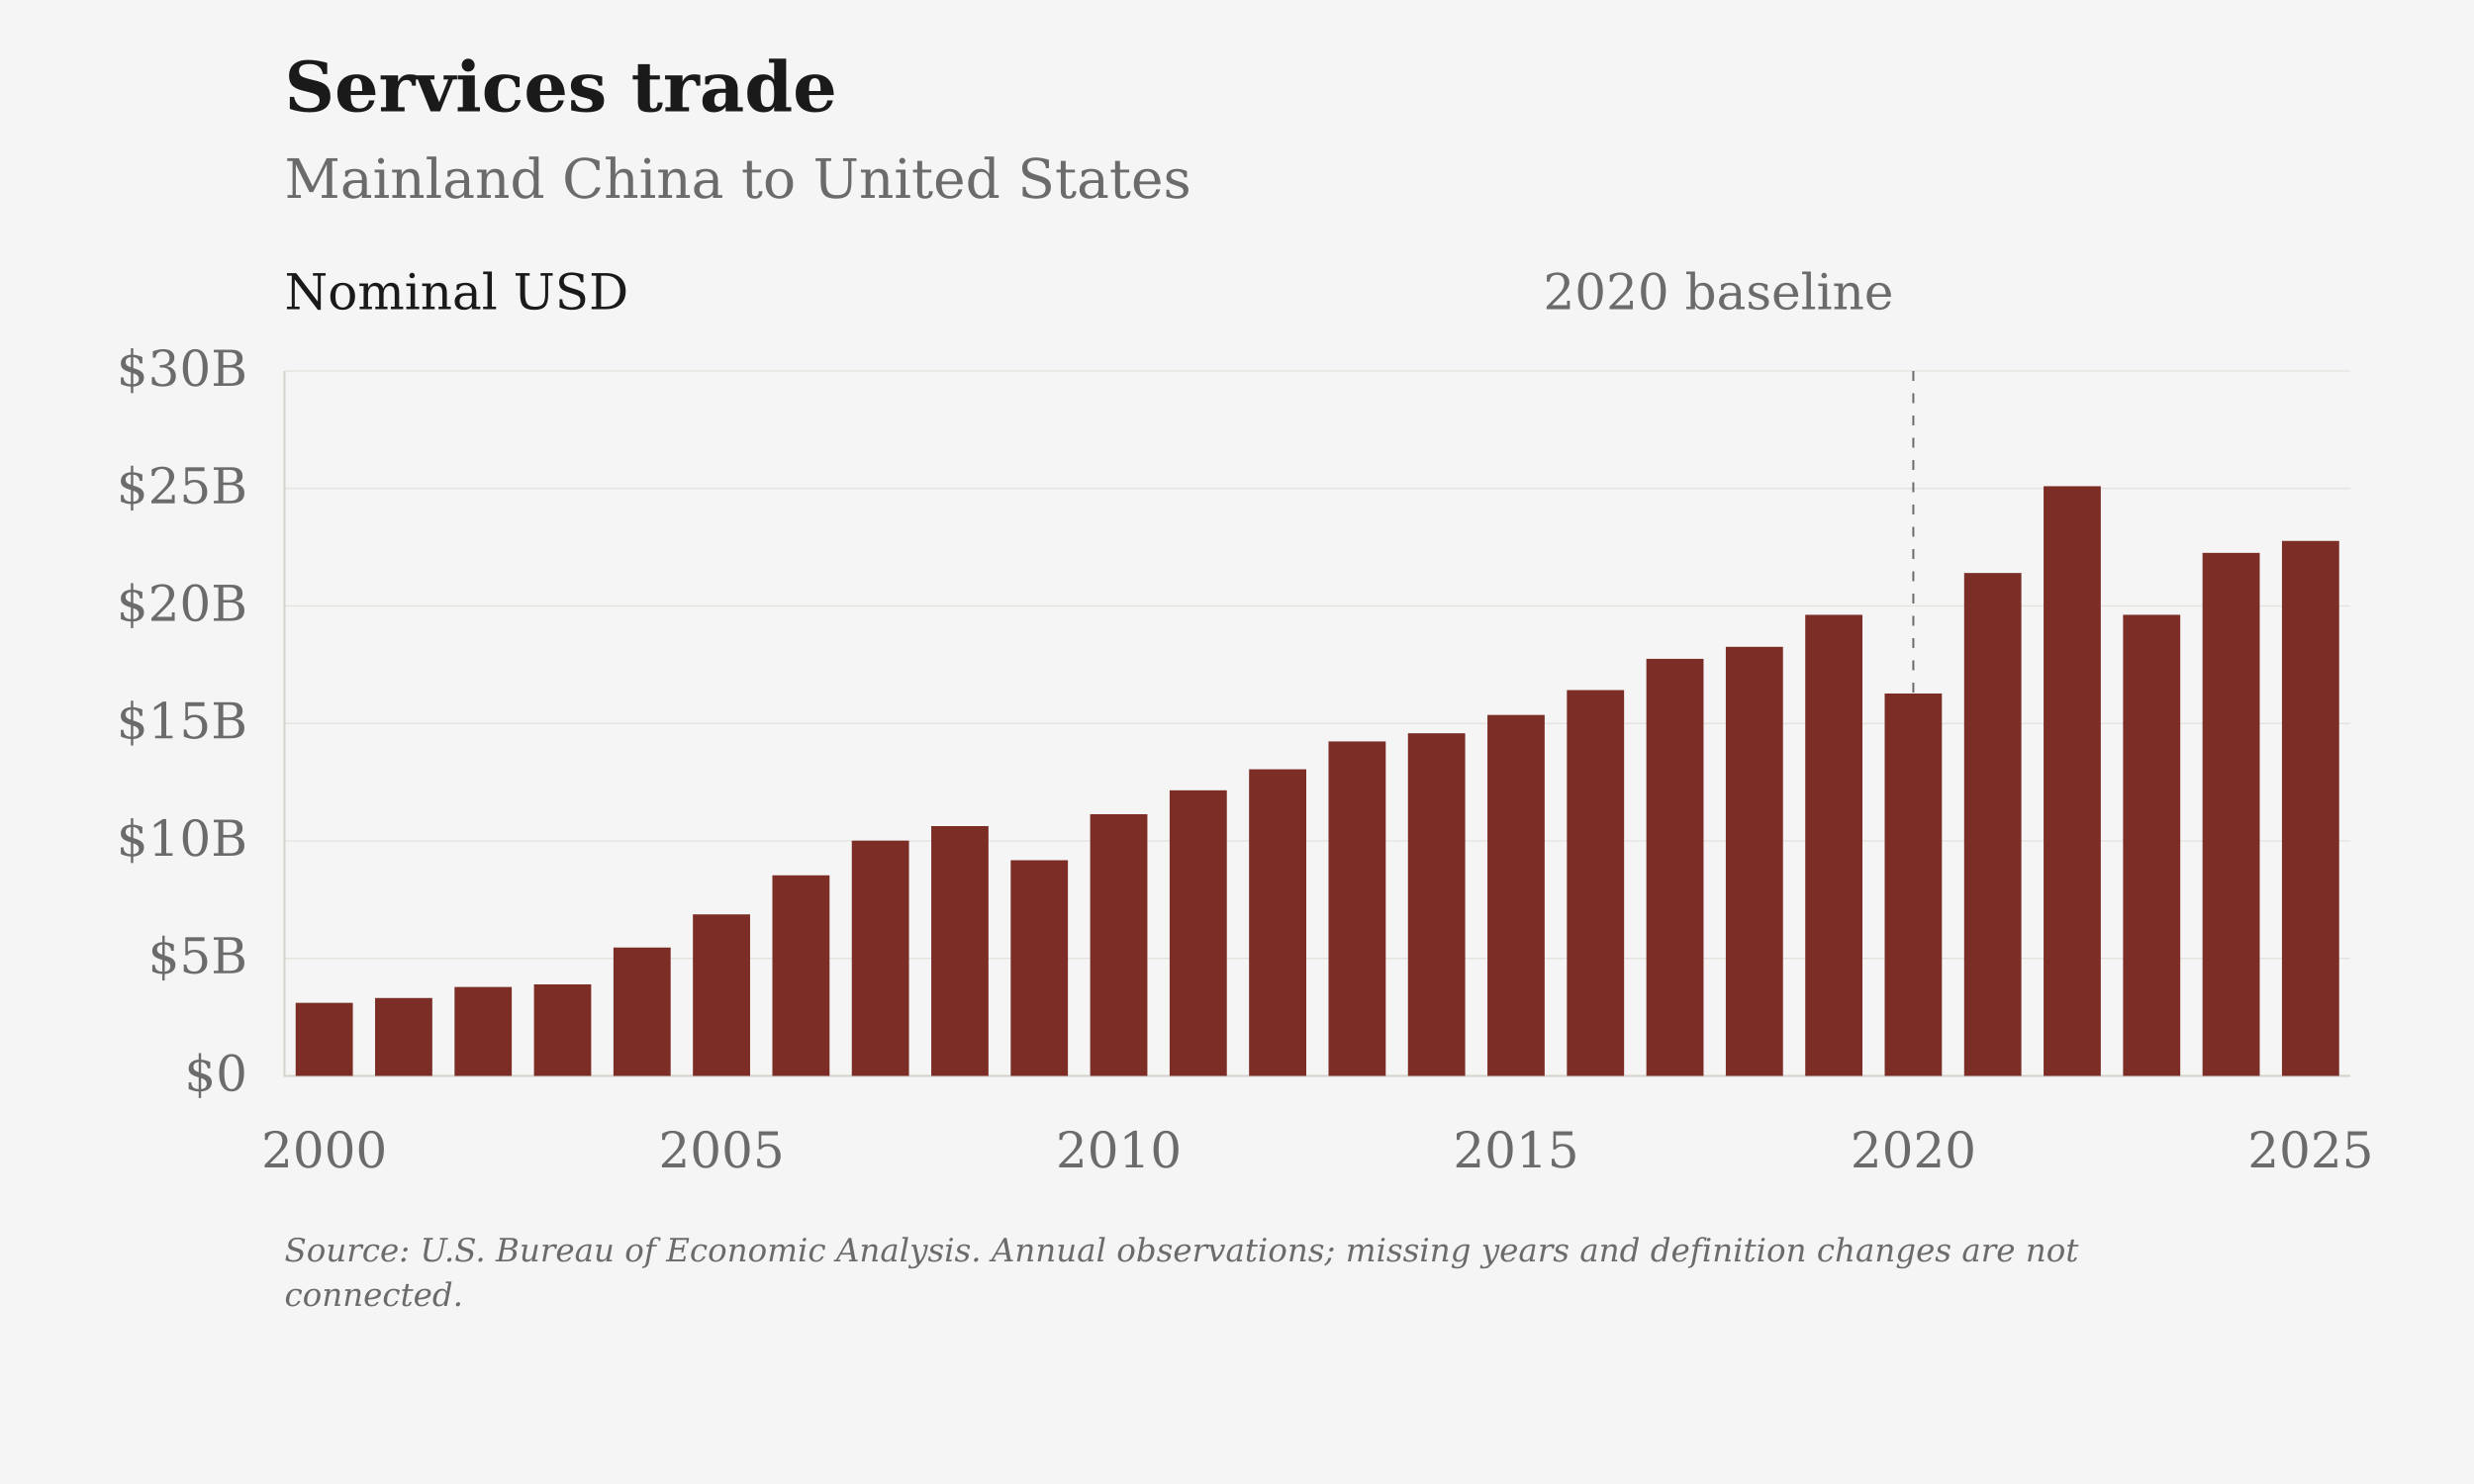
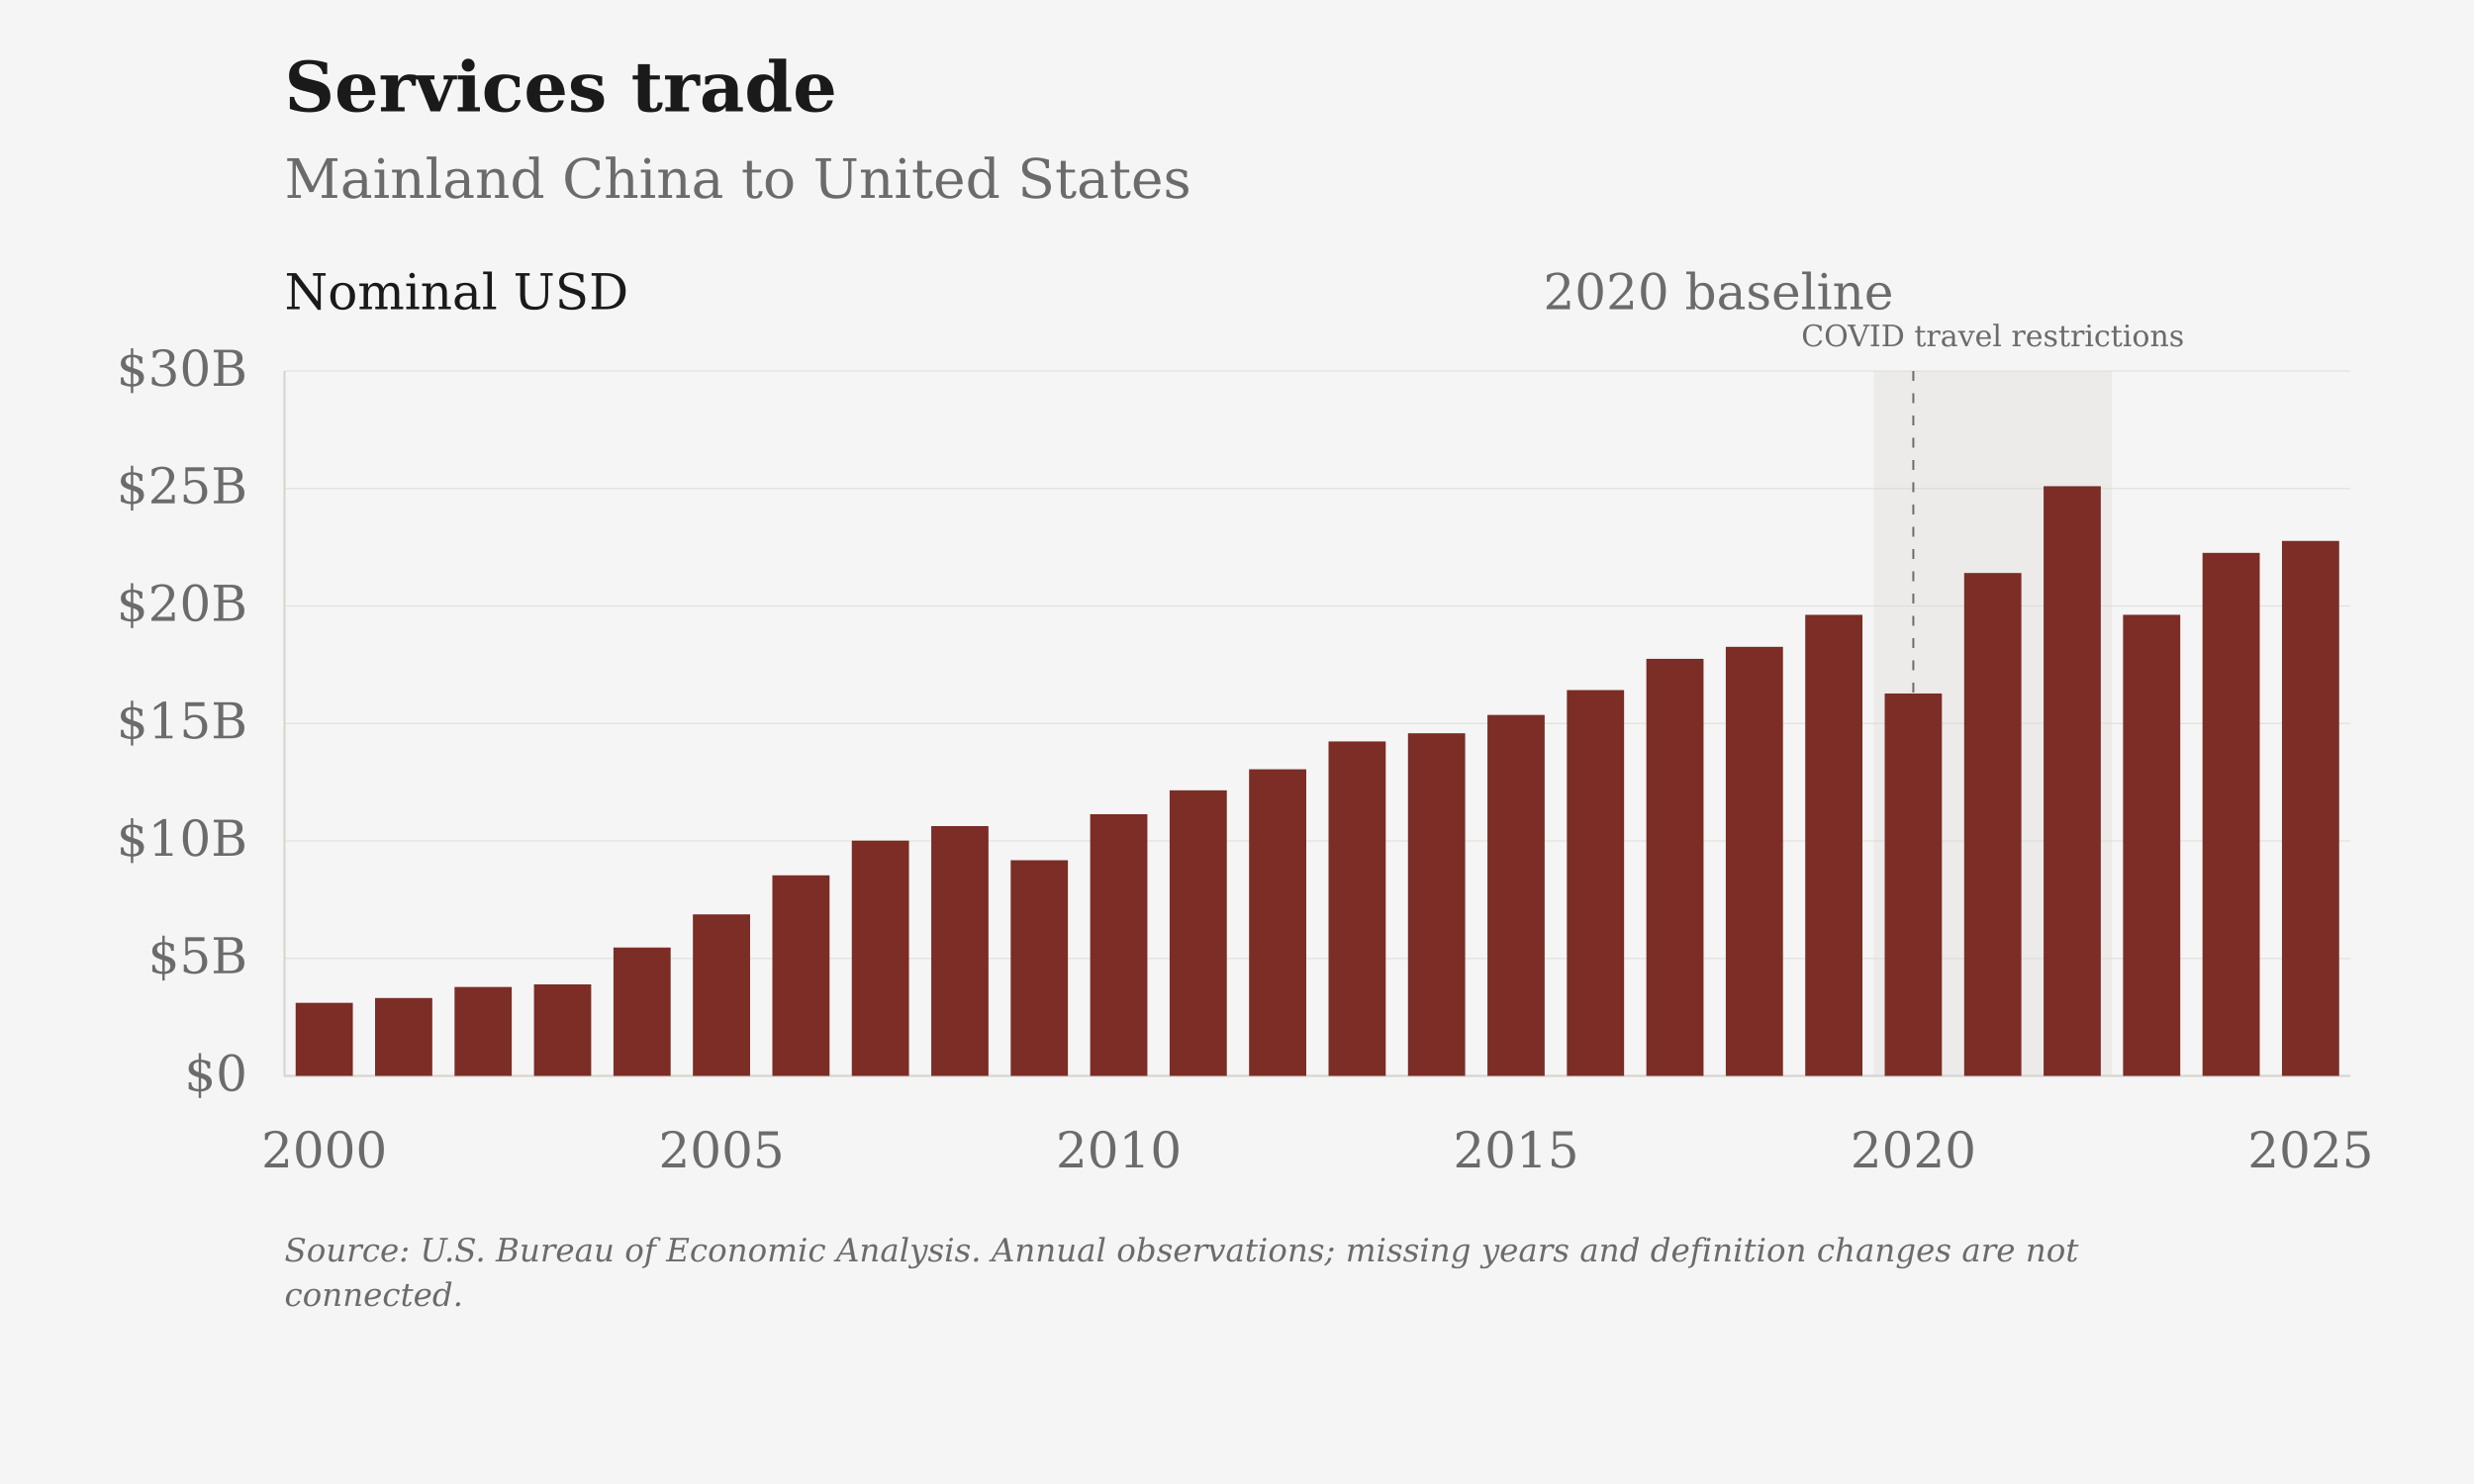
<svg xmlns="http://www.w3.org/2000/svg" viewBox="0 0 1000 600" role="img" aria-label="Services trade: Mainland China to United States" data-plot-style="columns">
  <rect class="chart-background" width="1000" height="600" fill="#F5F5F5" />
  <g font-family="DejaVu Serif, Georgia, 'Times New Roman', serif" font-size="20" fill="#6B6B6B">
    <text x="115" y="45" font-size="28" font-weight="bold" fill="#1A1A1A">Services trade</text>
    <text x="115" y="80" font-size="22">Mainland China to United States</text>
+     <rect class="covid-band" data-start-year="2020" data-end-year="2022" x="757.31" y="150" width="96.35" height="285" fill="#D6D3CC" fill-opacity=".3" pointer-events="none" />
+     <text class="covid-label" x="805.48" y="140" text-anchor="middle" font-size="12" fill="#6B6B6B">COVID travel restrictions</text>
    <path d="M115 435.00H950" stroke="#D6D3CC" stroke-opacity="0.6" stroke-width="0.5" />
    <text x="100" y="441.00" text-anchor="end">$0</text>
    <path d="M115 387.50H950" stroke="#D6D3CC" stroke-opacity="0.6" stroke-width="0.5" />
    <text x="100" y="393.50" text-anchor="end">$5B</text>
    <path d="M115 340.00H950" stroke="#D6D3CC" stroke-opacity="0.6" stroke-width="0.5" />
    <text x="100" y="346.00" text-anchor="end">$10B</text>
    <path d="M115 292.50H950" stroke="#D6D3CC" stroke-opacity="0.6" stroke-width="0.5" />
    <text x="100" y="298.50" text-anchor="end">$15B</text>
    <path d="M115 245.00H950" stroke="#D6D3CC" stroke-opacity="0.6" stroke-width="0.5" />
    <text x="100" y="251.00" text-anchor="end">$20B</text>
    <path d="M115 197.50H950" stroke="#D6D3CC" stroke-opacity="0.6" stroke-width="0.5" />
    <text x="100" y="203.50" text-anchor="end">$25B</text>
    <path d="M115 150.00H950" stroke="#D6D3CC" stroke-opacity="0.6" stroke-width="0.5" />
    <text x="100" y="156.00" text-anchor="end">$30B</text>
    <text x="131.06" y="472" text-anchor="middle">2000</text>
    <text x="291.63" y="472" text-anchor="middle">2005</text>
    <text x="452.21" y="472" text-anchor="middle">2010</text>
    <text x="612.79" y="472" text-anchor="middle">2015</text>
    <text x="773.37" y="472" text-anchor="middle">2020</text>
    <text x="933.94" y="472" text-anchor="middle">2025</text>
    <path d="M115 150V435H950" stroke="#D6D3CC" stroke-width="0.8" fill="none" />
    <path d="M773.37 150V435" stroke="#6B6B6B" stroke-width="0.8" stroke-dasharray="4 5" />
    <text x="765.37" y="125" text-anchor="end">2020 baseline</text>
    <text x="115" y="125" fill="#1A1A1A">Nominal USD</text>
    <rect class="annual-column" data-series-id="bea:CHN:USA:services" data-year="2000" data-value="3109000000" x="119.50" y="405.46" width="23.12" height="29.54" fill="#7B2D26" />
    <circle data-series-id="bea:CHN:USA:services" data-year="2000" data-value="3109000000" data-period="2000" data-reported-value="3109000000" data-reported-unit="USD" data-status="observed" cx="131.06" cy="405.46" r="0" fill="#7B2D26" />
    <rect class="annual-column" data-series-id="bea:CHN:USA:services" data-year="2001" data-value="3315000000" x="151.61" y="403.51" width="23.12" height="31.49" fill="#7B2D26" />
    <circle data-series-id="bea:CHN:USA:services" data-year="2001" data-value="3315000000" data-period="2001" data-reported-value="3315000000" data-reported-unit="USD" data-status="observed" cx="163.17" cy="403.51" r="0" fill="#7B2D26" />
    <rect class="annual-column" data-series-id="bea:CHN:USA:services" data-year="2002" data-value="3784000000" x="183.73" y="399.05" width="23.12" height="35.95" fill="#7B2D26" />
    <circle data-series-id="bea:CHN:USA:services" data-year="2002" data-value="3784000000" data-period="2002" data-reported-value="3784000000" data-reported-unit="USD" data-status="observed" cx="195.29" cy="399.05" r="0" fill="#7B2D26" />
    <rect class="annual-column" data-series-id="bea:CHN:USA:services" data-year="2003" data-value="3895000000" x="215.84" y="398.00" width="23.12" height="37.00" fill="#7B2D26" />
    <circle data-series-id="bea:CHN:USA:services" data-year="2003" data-value="3895000000" data-period="2003" data-reported-value="3895000000" data-reported-unit="USD" data-status="observed" cx="227.40" cy="398.00" r="0" fill="#7B2D26" />
    <rect class="annual-column" data-series-id="bea:CHN:USA:services" data-year="2004" data-value="5463000000" x="247.96" y="383.10" width="23.12" height="51.90" fill="#7B2D26" />
    <circle data-series-id="bea:CHN:USA:services" data-year="2004" data-value="5463000000" data-period="2004" data-reported-value="5463000000" data-reported-unit="USD" data-status="observed" cx="259.52" cy="383.10" r="0" fill="#7B2D26" />
    <rect class="annual-column" data-series-id="bea:CHN:USA:services" data-year="2005" data-value="6875000000" x="280.07" y="369.69" width="23.12" height="65.31" fill="#7B2D26" />
    <circle data-series-id="bea:CHN:USA:services" data-year="2005" data-value="6875000000" data-period="2005" data-reported-value="6875000000" data-reported-unit="USD" data-status="observed" cx="291.63" cy="369.69" r="0" fill="#7B2D26" />
    <rect class="annual-column" data-series-id="bea:CHN:USA:services" data-year="2006" data-value="8537000000" x="312.19" y="353.90" width="23.12" height="81.10" fill="#7B2D26" />
    <circle data-series-id="bea:CHN:USA:services" data-year="2006" data-value="8537000000" data-period="2006" data-reported-value="8537000000" data-reported-unit="USD" data-status="observed" cx="323.75" cy="353.90" r="0" fill="#7B2D26" />
    <rect class="annual-column" data-series-id="bea:CHN:USA:services" data-year="2007" data-value="10013000000" x="344.30" y="339.88" width="23.12" height="95.12" fill="#7B2D26" />
    <circle data-series-id="bea:CHN:USA:services" data-year="2007" data-value="10013000000" data-period="2007" data-reported-value="10013000000" data-reported-unit="USD" data-status="observed" cx="355.87" cy="339.88" r="0" fill="#7B2D26" />
    <rect class="annual-column" data-series-id="bea:CHN:USA:services" data-year="2008" data-value="10632000000" x="376.42" y="334.00" width="23.12" height="101.00" fill="#7B2D26" />
    <circle data-series-id="bea:CHN:USA:services" data-year="2008" data-value="10632000000" data-period="2008" data-reported-value="10632000000" data-reported-unit="USD" data-status="observed" cx="387.98" cy="334.00" r="0" fill="#7B2D26" />
    <rect class="annual-column" data-series-id="bea:CHN:USA:services" data-year="2009" data-value="9179000000" x="408.53" y="347.80" width="23.12" height="87.20" fill="#7B2D26" />
    <circle data-series-id="bea:CHN:USA:services" data-year="2009" data-value="9179000000" data-period="2009" data-reported-value="9179000000" data-reported-unit="USD" data-status="observed" cx="420.10" cy="347.80" r="0" fill="#7B2D26" />
    <rect class="annual-column" data-series-id="bea:CHN:USA:services" data-year="2010" data-value="11138000000" x="440.65" y="329.19" width="23.12" height="105.81" fill="#7B2D26" />
    <circle data-series-id="bea:CHN:USA:services" data-year="2010" data-value="11138000000" data-period="2010" data-reported-value="11138000000" data-reported-unit="USD" data-status="observed" cx="452.21" cy="329.19" r="0" fill="#7B2D26" />
    <rect class="annual-column" data-series-id="bea:CHN:USA:services" data-year="2011" data-value="12155000000" x="472.77" y="319.53" width="23.12" height="115.47" fill="#7B2D26" />
    <circle data-series-id="bea:CHN:USA:services" data-year="2011" data-value="12155000000" data-period="2011" data-reported-value="12155000000" data-reported-unit="USD" data-status="observed" cx="484.33" cy="319.53" r="0" fill="#7B2D26" />
    <rect class="annual-column" data-series-id="bea:CHN:USA:services" data-year="2012" data-value="13049000000" x="504.88" y="311.03" width="23.12" height="123.97" fill="#7B2D26" />
    <circle data-series-id="bea:CHN:USA:services" data-year="2012" data-value="13049000000" data-period="2012" data-reported-value="13049000000" data-reported-unit="USD" data-status="observed" cx="516.44" cy="311.03" r="0" fill="#7B2D26" />
    <rect class="annual-column" data-series-id="bea:CHN:USA:services" data-year="2013" data-value="14235000000" x="537.00" y="299.77" width="23.12" height="135.23" fill="#7B2D26" />
    <circle data-series-id="bea:CHN:USA:services" data-year="2013" data-value="14235000000" data-period="2013" data-reported-value="14235000000" data-reported-unit="USD" data-status="observed" cx="548.56" cy="299.77" r="0" fill="#7B2D26" />
    <rect class="annual-column" data-series-id="bea:CHN:USA:services" data-year="2014" data-value="14582000000" x="569.11" y="296.47" width="23.12" height="138.53" fill="#7B2D26" />
    <circle data-series-id="bea:CHN:USA:services" data-year="2014" data-value="14582000000" data-period="2014" data-reported-value="14582000000" data-reported-unit="USD" data-status="observed" cx="580.67" cy="296.47" r="0" fill="#7B2D26" />
    <rect class="annual-column" data-series-id="bea:CHN:USA:services" data-year="2015" data-value="15362000000" x="601.23" y="289.06" width="23.12" height="145.94" fill="#7B2D26" />
    <circle data-series-id="bea:CHN:USA:services" data-year="2015" data-value="15362000000" data-period="2015" data-reported-value="15362000000" data-reported-unit="USD" data-status="observed" cx="612.79" cy="289.06" r="0" fill="#7B2D26" />
    <rect class="annual-column" data-series-id="bea:CHN:USA:services" data-year="2016" data-value="16420000000" x="633.34" y="279.01" width="23.12" height="155.99" fill="#7B2D26" />
    <circle data-series-id="bea:CHN:USA:services" data-year="2016" data-value="16420000000" data-period="2016" data-reported-value="16420000000" data-reported-unit="USD" data-status="observed" cx="644.90" cy="279.01" r="0" fill="#7B2D26" />
    <rect class="annual-column" data-series-id="bea:CHN:USA:services" data-year="2017" data-value="17751000000" x="665.46" y="266.37" width="23.12" height="168.63" fill="#7B2D26" />
    <circle data-series-id="bea:CHN:USA:services" data-year="2017" data-value="17751000000" data-period="2017" data-reported-value="17751000000" data-reported-unit="USD" data-status="observed" cx="677.02" cy="266.37" r="0" fill="#7B2D26" />
    <rect class="annual-column" data-series-id="bea:CHN:USA:services" data-year="2018" data-value="18261000000" x="697.57" y="261.52" width="23.12" height="173.48" fill="#7B2D26" />
    <circle data-series-id="bea:CHN:USA:services" data-year="2018" data-value="18261000000" data-period="2018" data-reported-value="18261000000" data-reported-unit="USD" data-status="observed" cx="709.13" cy="261.52" r="0" fill="#7B2D26" />
    <rect class="annual-column" data-series-id="bea:CHN:USA:services" data-year="2019" data-value="19623000000" x="729.69" y="248.58" width="23.12" height="186.42" fill="#7B2D26" />
    <circle data-series-id="bea:CHN:USA:services" data-year="2019" data-value="19623000000" data-period="2019" data-reported-value="19623000000" data-reported-unit="USD" data-status="observed" cx="741.25" cy="248.58" r="0" fill="#7B2D26" />
    <rect class="annual-column" data-series-id="bea:CHN:USA:services" data-year="2020" data-value="16275000000" x="761.80" y="280.39" width="23.12" height="154.61" fill="#7B2D26" />
    <circle data-series-id="bea:CHN:USA:services" data-year="2020" data-value="16275000000" data-period="2020" data-reported-value="16275000000" data-reported-unit="USD" data-status="observed" cx="773.37" cy="280.39" r="0" fill="#7B2D26" />
    <rect class="annual-column" data-series-id="bea:CHN:USA:services" data-year="2021" data-value="21403000000" x="793.92" y="231.67" width="23.12" height="203.33" fill="#7B2D26" />
    <circle data-series-id="bea:CHN:USA:services" data-year="2021" data-value="21403000000" data-period="2021" data-reported-value="21403000000" data-reported-unit="USD" data-status="observed" cx="805.48" cy="231.67" r="0" fill="#7B2D26" />
    <rect class="annual-column" data-series-id="bea:CHN:USA:services" data-year="2022" data-value="25097000000" x="826.03" y="196.58" width="23.12" height="238.42" fill="#7B2D26" />
    <circle data-series-id="bea:CHN:USA:services" data-year="2022" data-value="25097000000" data-period="2022" data-reported-value="25097000000" data-reported-unit="USD" data-status="observed" cx="837.60" cy="196.58" r="0" fill="#7B2D26" />
    <rect class="annual-column" data-series-id="bea:CHN:USA:services" data-year="2023" data-value="19624000000" x="858.15" y="248.57" width="23.12" height="186.43" fill="#7B2D26" />
    <circle data-series-id="bea:CHN:USA:services" data-year="2023" data-value="19624000000" data-period="2023" data-reported-value="19624000000" data-reported-unit="USD" data-status="observed" cx="869.71" cy="248.57" r="0" fill="#7B2D26" />
    <rect class="annual-column" data-series-id="bea:CHN:USA:services" data-year="2024" data-value="22260000000" x="890.27" y="223.53" width="23.12" height="211.47" fill="#7B2D26" />
    <circle data-series-id="bea:CHN:USA:services" data-year="2024" data-value="22260000000" data-period="2024" data-reported-value="22260000000" data-reported-unit="USD" data-status="observed" cx="901.83" cy="223.53" r="0" fill="#7B2D26" />
    <rect class="annual-column" data-series-id="bea:CHN:USA:services" data-year="2025" data-value="22768000000" x="922.38" y="218.70" width="23.12" height="216.30" fill="#7B2D26" />
    <circle data-series-id="bea:CHN:USA:services" data-year="2025" data-value="22768000000" data-period="2025" data-reported-value="22768000000" data-reported-unit="USD" data-status="observed" cx="933.94" cy="218.70" r="0" fill="#7B2D26" />
    <text class="figure-source" x="115" y="510" font-size="13" font-style="italic">Source: U.S. Bureau of Economic Analysis. Annual observations; missing years and definition changes are not</text>
    <text class="figure-source" x="115" y="528" font-size="13" font-style="italic">connected.</text>
  </g>
</svg>
